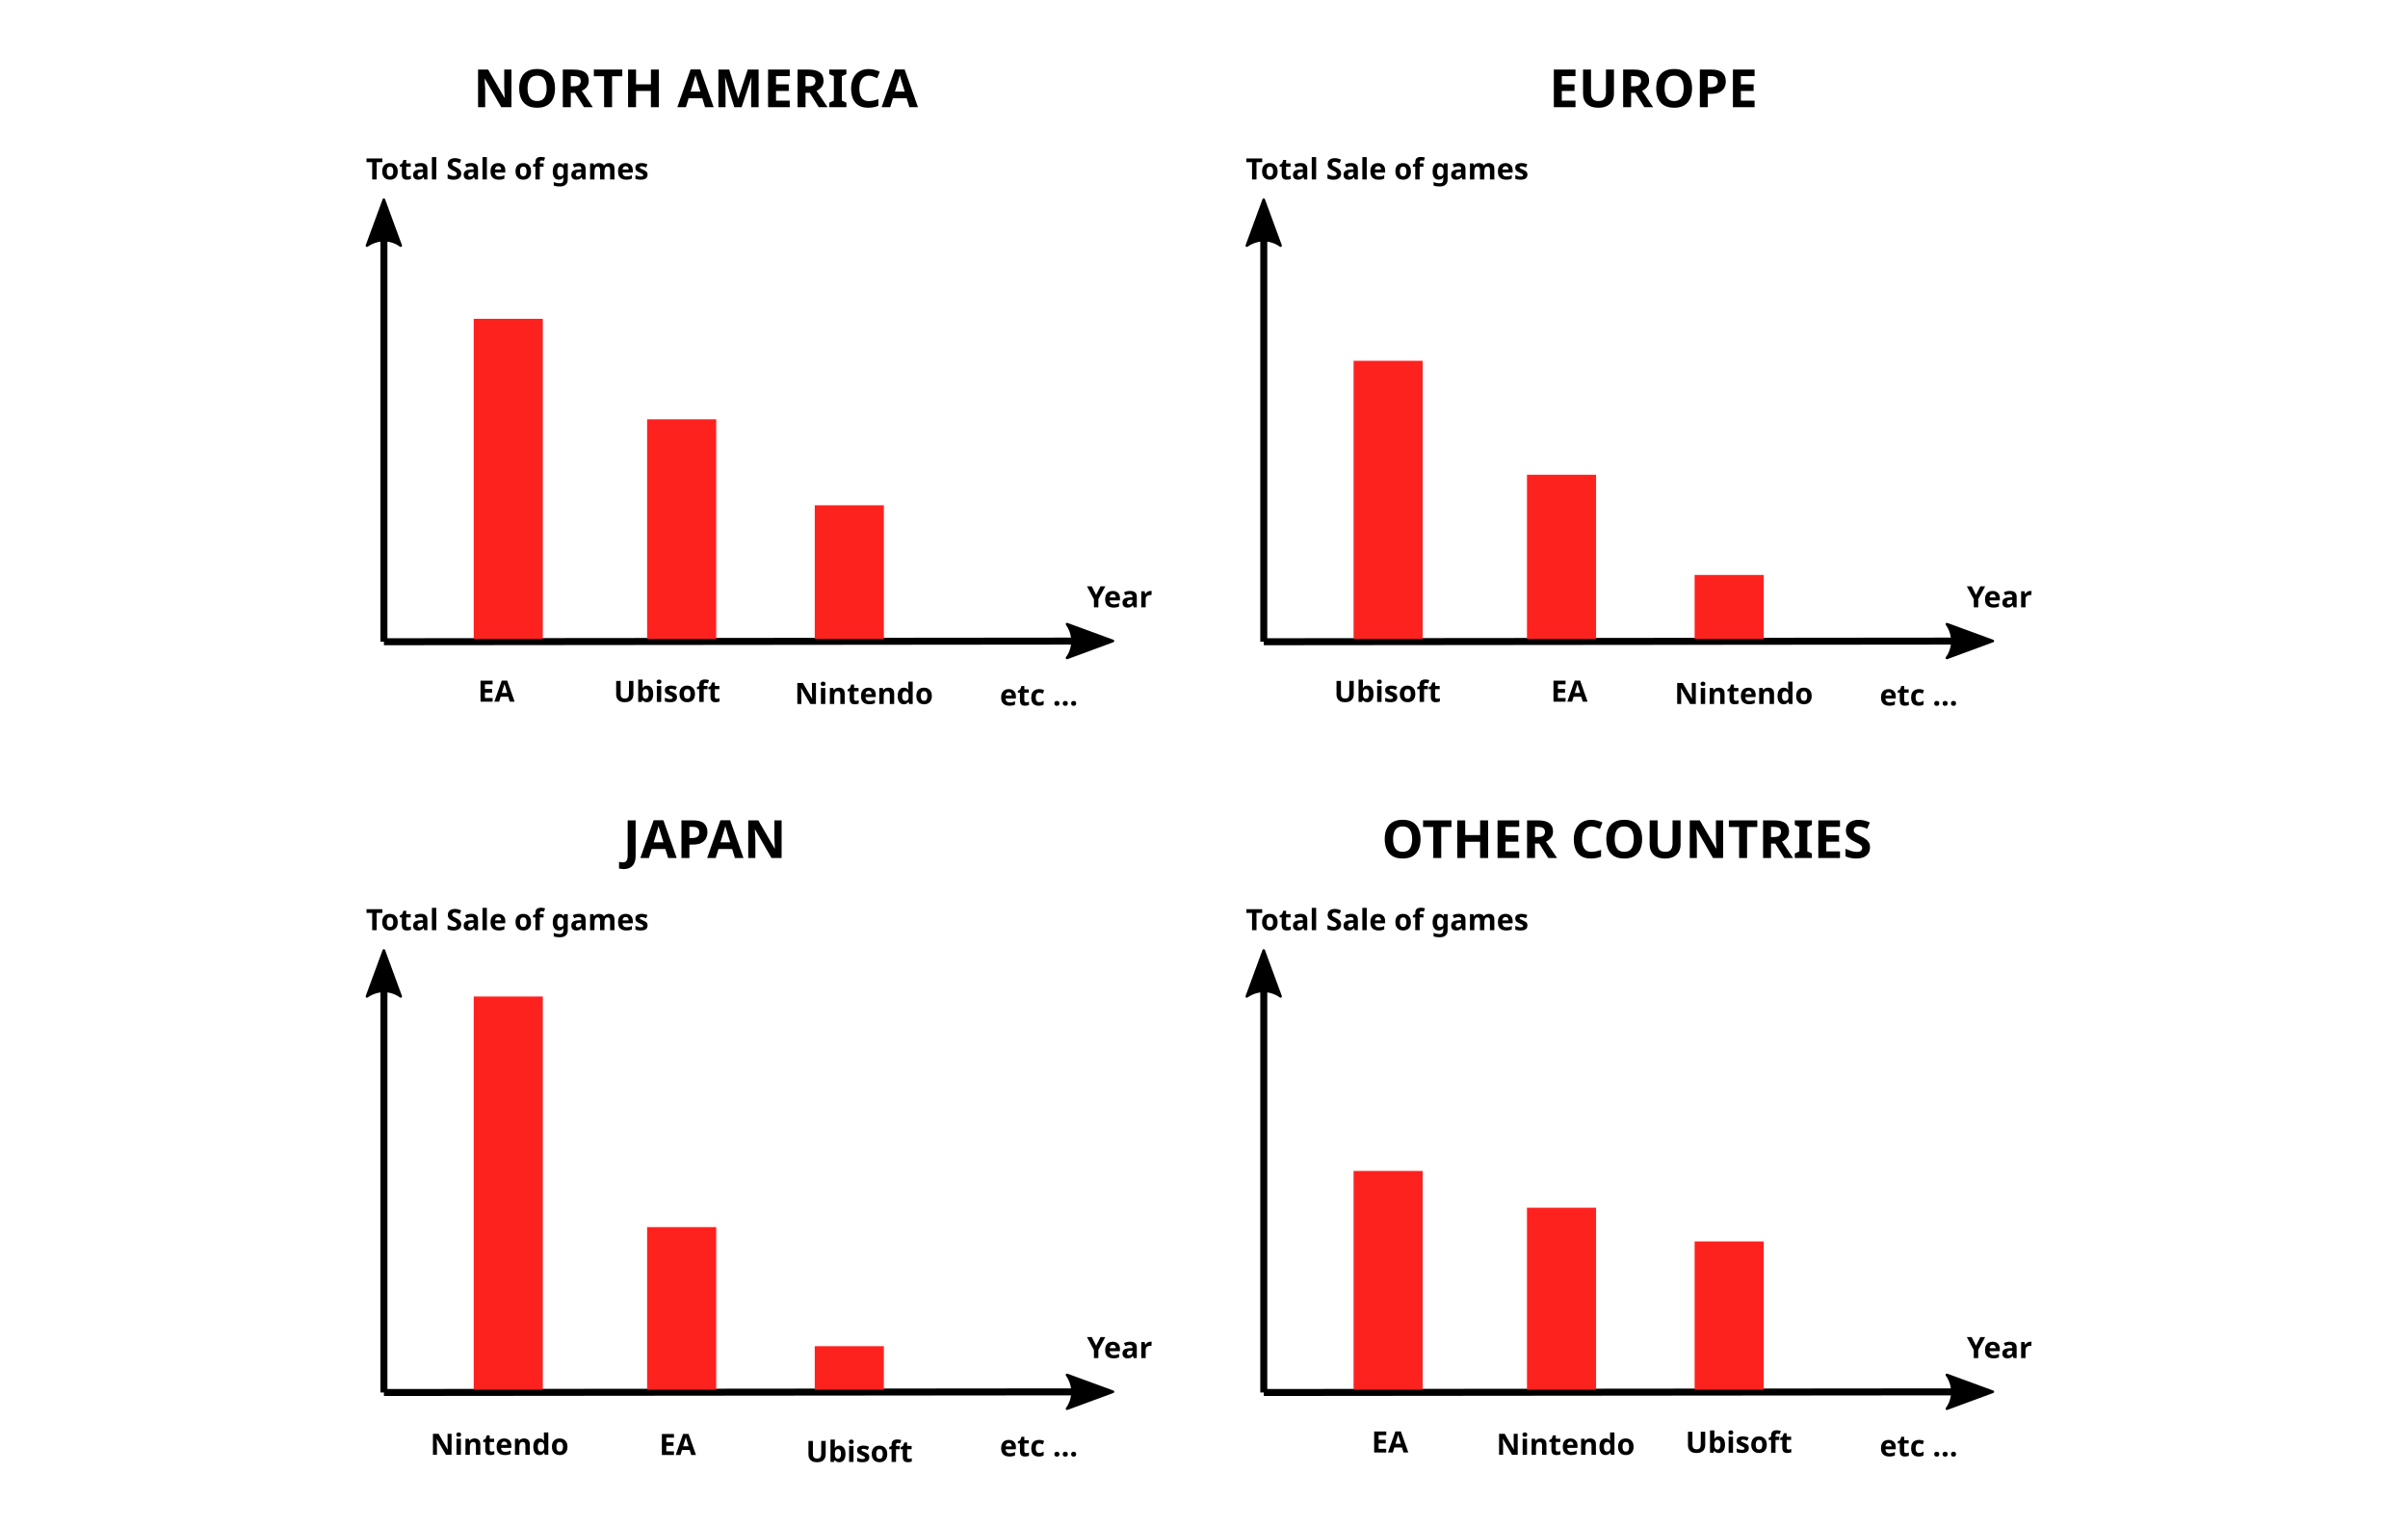
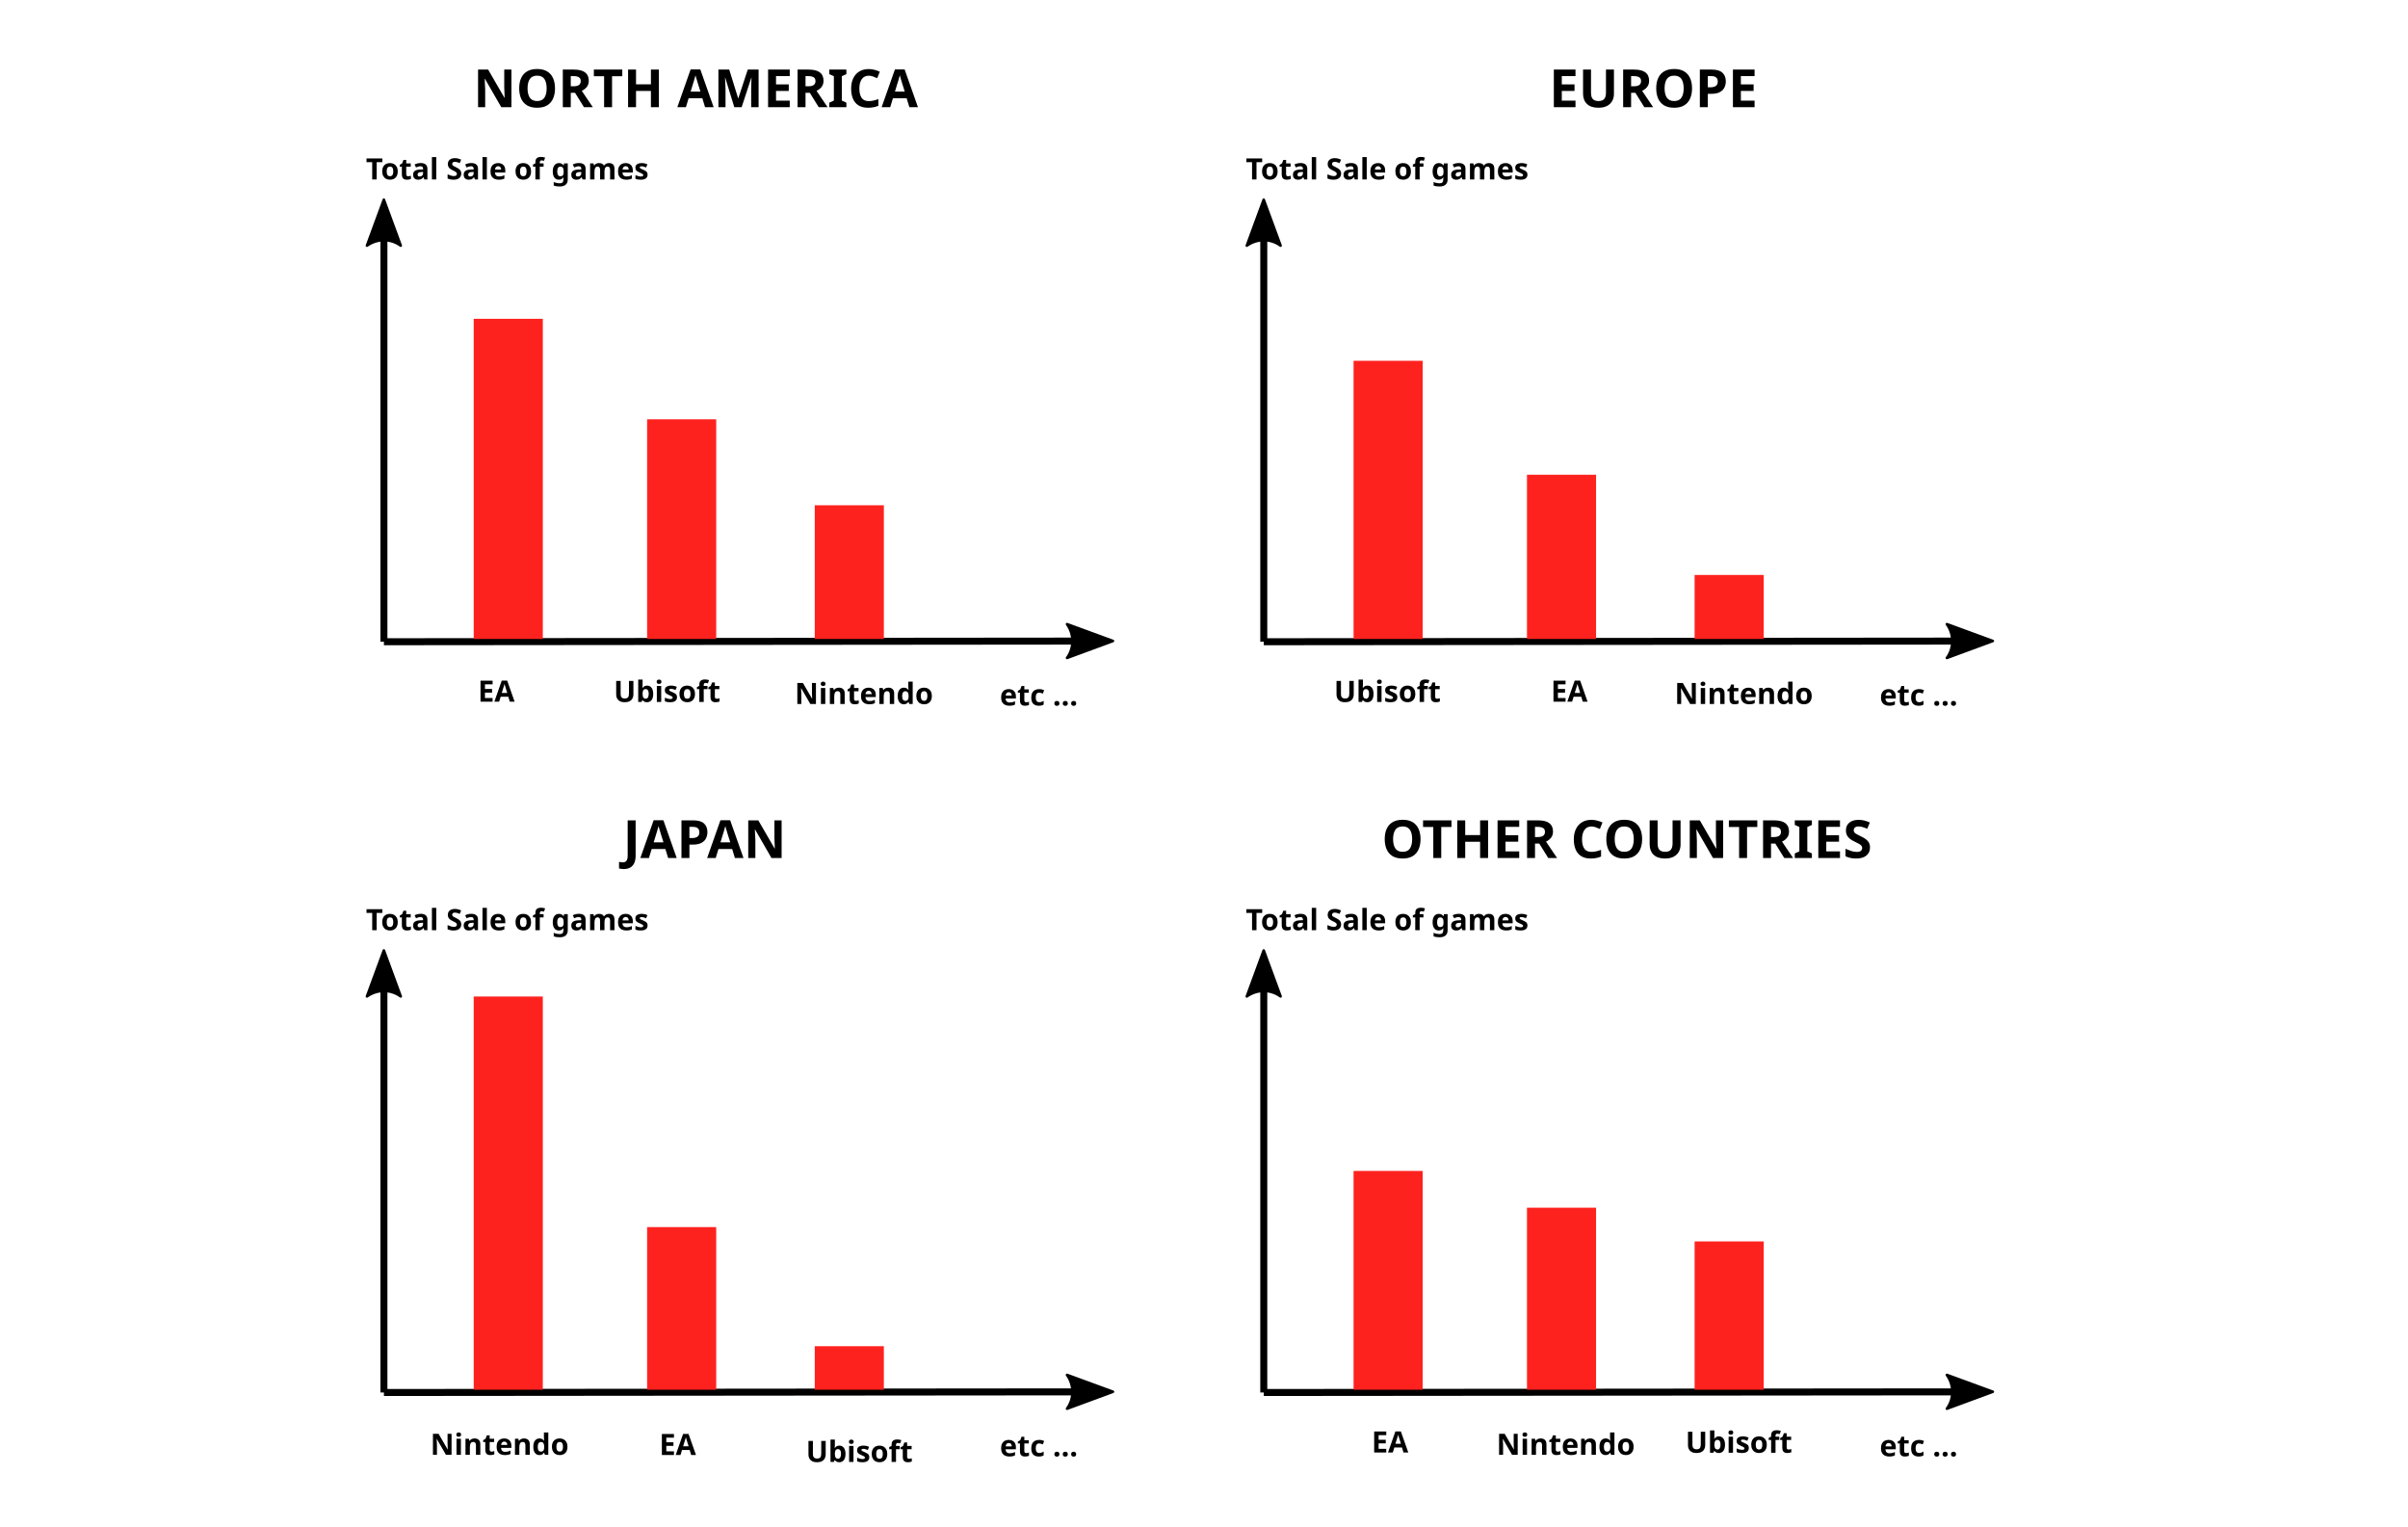
<svg xmlns="http://www.w3.org/2000/svg" width="1084.036mm" height="687.161mm" viewBox="0 0 1084.036 687.161" version="1.1" id="svg8">
  <defs id="defs2">
    <marker orient="auto" refY="0" refX="0" id="marker4961" style="overflow:visible">
      <path id="path4959" style="fill:#000000;fill-opacity:1;fill-rule:evenodd;stroke:#000000;stroke-width:0.625;stroke-linejoin:round;stroke-opacity:1" d="M 8.719,4.034 -2.207,0.016 8.719,-4.002 c -1.745,2.372 -1.735,5.617 -6e-7,8.035 z" transform="scale(-0.6)" />
    </marker>
    <marker style="overflow:visible" id="marker4849" refX="0" refY="0" orient="auto">
      <path transform="scale(-0.6)" d="M 8.719,4.034 -2.207,0.016 8.719,-4.002 c -1.745,2.372 -1.735,5.617 -6e-7,8.035 z" style="fill:#000000;fill-opacity:1;fill-rule:evenodd;stroke:#000000;stroke-width:0.625;stroke-linejoin:round;stroke-opacity:1" id="path4847" />
    </marker>
    <marker style="overflow:visible" id="marker4666" refX="0" refY="0" orient="auto">
      <path transform="scale(-0.6)" d="M 8.719,4.034 -2.207,0.016 8.719,-4.002 c -1.745,2.372 -1.735,5.617 -6e-7,8.035 z" style="fill:#000000;fill-opacity:1;fill-rule:evenodd;stroke:#000000;stroke-width:0.625;stroke-linejoin:round;stroke-opacity:1" id="path4664" />
    </marker>
    <marker style="overflow:visible" id="marker4698" refX="0" refY="0" orient="auto">
      <path transform="scale(-0.6)" d="M 8.719,4.034 -2.207,0.016 8.719,-4.002 c -1.745,2.372 -1.735,5.617 -6e-7,8.035 z" style="fill:#000000;fill-opacity:1;fill-rule:evenodd;stroke:#000000;stroke-width:0.625;stroke-linejoin:round;stroke-opacity:1" id="path4696" />
    </marker>
    <marker style="overflow:visible" id="marker5135" refX="0" refY="0" orient="auto">
      <path transform="scale(-0.6)" d="M 8.719,4.034 -2.207,0.016 8.719,-4.002 c -1.745,2.372 -1.735,5.617 -6e-7,8.035 z" style="fill:#000000;fill-opacity:1;fill-rule:evenodd;stroke:#000000;stroke-width:0.625;stroke-linejoin:round;stroke-opacity:1" id="path5133" />
    </marker>
    <marker orient="auto" refY="0" refX="0" id="Arrow2Mend" style="overflow:visible">
      <path id="path4810" style="fill:#000000;fill-opacity:1;fill-rule:evenodd;stroke:#000000;stroke-width:0.625;stroke-linejoin:round;stroke-opacity:1" d="M 8.719,4.034 -2.207,0.016 8.719,-4.002 c -1.745,2.372 -1.735,5.617 -6e-7,8.035 z" transform="scale(-0.6)" />
    </marker>
    <marker style="overflow:visible" id="marker8734" refX="0" refY="0" orient="auto">
      <path transform="matrix(-0.3,0,0,-0.3,0.69,0)" d="M 8.719,4.034 -2.207,0.016 8.719,-4.002 c -1.745,2.372 -1.735,5.617 -6e-7,8.035 z" style="fill:#000000;fill-opacity:1;fill-rule:evenodd;stroke:#000000;stroke-width:0.625;stroke-linejoin:round;stroke-opacity:1" id="path8732" />
    </marker>
    <marker orient="auto" refY="0" refX="0" id="marker8670" style="overflow:visible">
      <path id="path8668" style="fill:#000000;fill-opacity:1;fill-rule:evenodd;stroke:#000000;stroke-width:0.625;stroke-linejoin:round;stroke-opacity:1" d="M 8.719,4.034 -2.207,0.016 8.719,-4.002 c -1.745,2.372 -1.735,5.617 -6e-7,8.035 z" transform="matrix(0.3,0,0,0.3,-0.69,0)" />
    </marker>
    <marker orient="auto" refY="0" refX="0" id="marker7503" style="overflow:visible">
      <path id="path7501" style="fill:#000000;fill-opacity:1;fill-rule:evenodd;stroke:#000000;stroke-width:0.625;stroke-linejoin:round;stroke-opacity:1" d="M 8.719,4.034 -2.207,0.016 8.719,-4.002 c -1.745,2.372 -1.735,5.617 -6e-7,8.035 z" transform="matrix(0.3,0,0,0.3,-0.69,0)" />
    </marker>
    <marker orient="auto" refY="0" refX="0" id="Arrow1Send" style="overflow:visible">
      <path id="path4657" d="M 0,0 5,-5 -12.5,0 5,5 Z" style="fill:#000000;fill-opacity:1;fill-rule:evenodd;stroke:#000000;stroke-width:1pt;stroke-opacity:1" transform="matrix(-0.2,0,0,-0.2,-1.2,0)" />
    </marker>
    <marker orient="auto" refY="0" refX="0" id="Arrow2Mstart" style="overflow:visible">
      <path id="path4666" style="fill:#000000;fill-opacity:1;fill-rule:evenodd;stroke:#000000;stroke-width:0.625;stroke-linejoin:round;stroke-opacity:1" d="M 8.719,4.034 -2.207,0.016 8.719,-4.002 c -1.745,2.372 -1.735,5.617 -6e-7,8.035 z" transform="scale(0.6)" />
    </marker>
    <marker orient="auto" refY="0" refX="0" id="Arrow1Lend" style="overflow:visible">
      <path id="path4645" d="M 0,0 5,-5 -12.5,0 5,5 Z" style="fill:#000000;fill-opacity:1;fill-rule:evenodd;stroke:#000000;stroke-width:1pt;stroke-opacity:1" transform="matrix(-0.8,0,0,-0.8,-10,0)" />
    </marker>
  </defs>
  <g id="layer1" transform="translate(-59.99267,29.99261)">
    <path style="fill:none;stroke:#000000;stroke-width:3.152;stroke-linecap:butt;stroke-linejoin:miter;stroke-miterlimit:4;stroke-dasharray:none;stroke-opacity:1;marker-end:url(#Arrow2Mend)" d="M 232.826,258.84 V 64.073" id="path4745" />
    <path id="path5131" d="M 232.826,258.84 556.842,258.542" style="fill:none;stroke:#000000;stroke-width:3.152;stroke-linecap:butt;stroke-linejoin:miter;stroke-miterlimit:4;stroke-dasharray:none;stroke-opacity:1;marker-end:url(#marker5135)" />
    <text id="text5473" y="50.769" x="224.724" style="font-style:normal;font-variant:normal;font-weight:bold;font-stretch:normal;font-size:13.24px;line-height:1.25;font-family:Purisa;-inkscape-font-specification:'Purisa Bold';letter-spacing:0px;word-spacing:0px;fill:#000000;fill-opacity:1;stroke:none;stroke-width:0.331" xml:space="preserve">
      <tspan style="font-style:normal;font-variant:normal;font-weight:bold;font-stretch:normal;font-family:Purisa;-inkscape-font-specification:'Purisa Bold';stroke-width:0.331" y="50.769" x="224.724" id="tspan5471">Total Sale of games</tspan>
    </text>
-     <text xml:space="preserve" style="font-style:normal;font-variant:normal;font-weight:bold;font-stretch:normal;font-size:13.24px;line-height:1.25;font-family:Purisa;-inkscape-font-specification:'Purisa Bold';letter-spacing:0px;word-spacing:0px;fill:#000000;fill-opacity:1;stroke:none;stroke-width:0.331" x="549.324" y="243.348" id="text5603">
-       <tspan id="tspan5601" x="549.324" y="243.348" style="font-style:normal;font-variant:normal;font-weight:bold;font-stretch:normal;font-family:Purisa;-inkscape-font-specification:'Purisa Bold';stroke-width:0.331">Year</tspan>
-     </text>
    <text xml:space="preserve" style="font-style:normal;font-variant:normal;font-weight:bold;font-stretch:normal;font-size:13.24px;line-height:1.25;font-family:Purisa;-inkscape-font-specification:'Purisa Bold';letter-spacing:0px;word-spacing:0px;fill:#000000;fill-opacity:1;stroke:none;stroke-width:0.331" x="510.086" y="287.525" id="text5625">
      <tspan id="tspan5623" x="510.086" y="287.525" style="font-style:normal;font-variant:normal;font-weight:bold;font-stretch:normal;font-family:Purisa;-inkscape-font-specification:'Purisa Bold';stroke-width:0.331">etc ...</tspan>
    </text>
    <rect y="113.496" x="273.25" height="144.096" width="31.108" id="rect5735" style="opacity:1;fill:#fe221f;fill-opacity:0.996;stroke:none;stroke-width:14.735;stroke-linecap:square;stroke-linejoin:miter;stroke-miterlimit:4;stroke-dasharray:none;stroke-dashoffset:0;stroke-opacity:1" />
    <rect style="opacity:1;fill:#fe221f;fill-opacity:0.996;stroke:none;stroke-width:12.205;stroke-linecap:square;stroke-linejoin:miter;stroke-miterlimit:4;stroke-dasharray:none;stroke-dashoffset:0;stroke-opacity:1" id="rect5741" width="31.108" height="98.853" x="351.312" y="158.738" />
    <text id="text5745" y="285.839" x="275.125" style="font-style:normal;font-variant:normal;font-weight:bold;font-stretch:normal;font-size:13.24px;line-height:1.25;font-family:Purisa;-inkscape-font-specification:'Purisa Bold';letter-spacing:0px;word-spacing:0px;fill:#000000;fill-opacity:1;stroke:none;stroke-width:0.331" xml:space="preserve">
      <tspan style="font-style:normal;font-variant:normal;font-weight:bold;font-stretch:normal;font-family:Purisa;-inkscape-font-specification:'Purisa Bold';stroke-width:0.331" y="285.839" x="275.125" id="tspan5743">EA</tspan>
    </text>
    <text xml:space="preserve" style="font-style:normal;font-variant:normal;font-weight:bold;font-stretch:normal;font-size:13.24px;line-height:1.25;font-family:Purisa;-inkscape-font-specification:'Purisa Bold';letter-spacing:0px;word-spacing:0px;fill:#000000;fill-opacity:1;stroke:none;stroke-width:0.331" x="336.266" y="285.949" id="text5749">
      <tspan id="tspan5747" x="336.266" y="285.949" style="font-style:normal;font-variant:normal;font-weight:bold;font-stretch:normal;font-family:Purisa;-inkscape-font-specification:'Purisa Bold';stroke-width:0.331">Ubisoft</tspan>
    </text>
    <text id="text5753" y="286.877" x="417.752" style="font-style:normal;font-variant:normal;font-weight:bold;font-stretch:normal;font-size:13.24px;line-height:1.25;font-family:Purisa;-inkscape-font-specification:'Purisa Bold';letter-spacing:0px;word-spacing:0px;fill:#000000;fill-opacity:1;stroke:none;stroke-width:0.331" xml:space="preserve">
      <tspan style="font-style:normal;font-variant:normal;font-weight:bold;font-stretch:normal;font-family:Purisa;-inkscape-font-specification:'Purisa Bold';stroke-width:0.331" y="286.877" x="417.752" id="tspan5751">Nintendo</tspan>
    </text>
    <flowRoot xml:space="preserve" id="flowRoot5755" style="font-style:normal;font-weight:normal;font-size:40px;line-height:1.25;font-family:sans-serif;letter-spacing:0px;word-spacing:0px;fill:#000000;fill-opacity:1;stroke:none">
      <flowRegion id="flowRegion5757">
        <rect id="rect5759" width="840" height="604.286" x="3168.572" y="295.287" />
      </flowRegion>
      <flowPara id="flowPara5761" />
    </flowRoot>
    <text id="text5765" y="18.264" x="273.071" style="font-style:normal;font-variant:normal;font-weight:bold;font-stretch:normal;font-size:23.712px;line-height:1.25;font-family:Purisa;-inkscape-font-specification:'Purisa Bold';letter-spacing:0px;word-spacing:0px;fill:#000000;fill-opacity:1;stroke:none;stroke-width:0.593" xml:space="preserve">
      <tspan style="font-style:normal;font-variant:normal;font-weight:bold;font-stretch:normal;font-family:Purisa;-inkscape-font-specification:'Purisa Bold';stroke-width:0.593" y="18.264" x="273.071" id="tspan5763">NORTH AMERICA</tspan>
    </text>
    <rect y="197.419" x="426.783" height="60.173" width="31.108" id="rect5771" style="opacity:1;fill:#fe221f;fill-opacity:0.996;stroke:none;stroke-width:9.522;stroke-linecap:square;stroke-linejoin:miter;stroke-miterlimit:4;stroke-dasharray:none;stroke-dashoffset:0;stroke-opacity:1" />
    <path id="path4626" d="M 628.92,258.84 V 64.073" style="fill:none;stroke:#000000;stroke-width:3.152;stroke-linecap:butt;stroke-linejoin:miter;stroke-miterlimit:4;stroke-dasharray:none;stroke-opacity:1;marker-end:url(#marker4666)" />
    <path style="fill:none;stroke:#000000;stroke-width:3.152;stroke-linecap:butt;stroke-linejoin:miter;stroke-miterlimit:4;stroke-dasharray:none;stroke-opacity:1;marker-end:url(#marker5135)" d="m 628.92,258.84 324.016,-0.298" id="path4628" />
    <text xml:space="preserve" style="font-style:normal;font-variant:normal;font-weight:bold;font-stretch:normal;font-size:13.24px;line-height:1.25;font-family:Purisa;-inkscape-font-specification:'Purisa Bold';letter-spacing:0px;word-spacing:0px;fill:#000000;fill-opacity:1;stroke:none;stroke-width:0.331" x="620.817" y="50.769" id="text4632">
      <tspan id="tspan4630" x="620.817" y="50.769" style="font-style:normal;font-variant:normal;font-weight:bold;font-stretch:normal;font-family:Purisa;-inkscape-font-specification:'Purisa Bold';stroke-width:0.331">Total Sale of games</tspan>
    </text>
-     <text id="text4636" y="243.348" x="945.418" style="font-style:normal;font-variant:normal;font-weight:bold;font-stretch:normal;font-size:13.24px;line-height:1.25;font-family:Purisa;-inkscape-font-specification:'Purisa Bold';letter-spacing:0px;word-spacing:0px;fill:#000000;fill-opacity:1;stroke:none;stroke-width:0.331" xml:space="preserve">
-       <tspan style="font-style:normal;font-variant:normal;font-weight:bold;font-stretch:normal;font-family:Purisa;-inkscape-font-specification:'Purisa Bold';stroke-width:0.331" y="243.348" x="945.418" id="tspan4634">Year</tspan>
-     </text>
    <text id="text4640" y="287.525" x="906.179" style="font-style:normal;font-variant:normal;font-weight:bold;font-stretch:normal;font-size:13.24px;line-height:1.25;font-family:Purisa;-inkscape-font-specification:'Purisa Bold';letter-spacing:0px;word-spacing:0px;fill:#000000;fill-opacity:1;stroke:none;stroke-width:0.331" xml:space="preserve">
      <tspan style="font-style:normal;font-variant:normal;font-weight:bold;font-stretch:normal;font-family:Purisa;-inkscape-font-specification:'Purisa Bold';stroke-width:0.331" y="287.525" x="906.179" id="tspan4638">etc ...</tspan>
    </text>
    <rect style="opacity:1;fill:#fe221f;fill-opacity:0.996;stroke:none;stroke-width:13.735;stroke-linecap:square;stroke-linejoin:miter;stroke-miterlimit:4;stroke-dasharray:none;stroke-dashoffset:0;stroke-opacity:1" id="rect4642" width="31.108" height="125.198" x="669.343" y="132.394" />
    <rect y="183.685" x="747.406" height="73.907" width="31.108" id="rect4644" style="opacity:1;fill:#fe221f;fill-opacity:0.996;stroke:none;stroke-width:10.553;stroke-linecap:square;stroke-linejoin:miter;stroke-miterlimit:4;stroke-dasharray:none;stroke-dashoffset:0;stroke-opacity:1" />
    <text xml:space="preserve" style="font-style:normal;font-variant:normal;font-weight:bold;font-stretch:normal;font-size:13.24px;line-height:1.25;font-family:Purisa;-inkscape-font-specification:'Purisa Bold';letter-spacing:0px;word-spacing:0px;fill:#000000;fill-opacity:1;stroke:none;stroke-width:0.331" x="758.153" y="285.839" id="text4648">
      <tspan id="tspan4646" x="758.153" y="285.839" style="font-style:normal;font-variant:normal;font-weight:bold;font-stretch:normal;font-family:Purisa;-inkscape-font-specification:'Purisa Bold';stroke-width:0.331">EA</tspan>
    </text>
    <text id="text4652" y="285.949" x="660.544" style="font-style:normal;font-variant:normal;font-weight:bold;font-stretch:normal;font-size:13.24px;line-height:1.25;font-family:Purisa;-inkscape-font-specification:'Purisa Bold';letter-spacing:0px;word-spacing:0px;fill:#000000;fill-opacity:1;stroke:none;stroke-width:0.331" xml:space="preserve">
      <tspan style="font-style:normal;font-variant:normal;font-weight:bold;font-stretch:normal;font-family:Purisa;-inkscape-font-specification:'Purisa Bold';stroke-width:0.331" y="285.949" x="660.544" id="tspan4650">Ubisoft</tspan>
    </text>
    <text xml:space="preserve" style="font-style:normal;font-variant:normal;font-weight:bold;font-stretch:normal;font-size:13.24px;line-height:1.25;font-family:Purisa;-inkscape-font-specification:'Purisa Bold';letter-spacing:0px;word-spacing:0px;fill:#000000;fill-opacity:1;stroke:none;stroke-width:0.331" x="813.845" y="286.877" id="text4656">
      <tspan id="tspan4654" x="813.845" y="286.877" style="font-style:normal;font-variant:normal;font-weight:bold;font-stretch:normal;font-family:Purisa;-inkscape-font-specification:'Purisa Bold';stroke-width:0.331">Nintendo</tspan>
    </text>
    <text xml:space="preserve" style="font-style:normal;font-variant:normal;font-weight:bold;font-stretch:normal;font-size:23.712px;line-height:1.25;font-family:Purisa;-inkscape-font-specification:'Purisa Bold';letter-spacing:0px;word-spacing:0px;fill:#000000;fill-opacity:1;stroke:none;stroke-width:0.593" x="757.363" y="18.264" id="text4660">
      <tspan id="tspan4658" x="757.363" y="18.264" style="font-style:normal;font-variant:normal;font-weight:bold;font-stretch:normal;font-family:Purisa;-inkscape-font-specification:'Purisa Bold';stroke-width:0.593">EUROPE</tspan>
    </text>
    <rect style="opacity:1;fill:#fe221f;fill-opacity:0.996;stroke:none;stroke-width:6.588;stroke-linecap:square;stroke-linejoin:miter;stroke-miterlimit:4;stroke-dasharray:none;stroke-dashoffset:0;stroke-opacity:1" id="rect4662" width="31.108" height="28.801" x="822.877" y="228.791" />
    <path id="path4770" d="M 232.826,596.75 V 401.983" style="fill:none;stroke:#000000;stroke-width:3.152;stroke-linecap:butt;stroke-linejoin:miter;stroke-miterlimit:4;stroke-dasharray:none;stroke-opacity:1;marker-end:url(#marker4849)" />
    <path style="fill:none;stroke:#000000;stroke-width:3.152;stroke-linecap:butt;stroke-linejoin:miter;stroke-miterlimit:4;stroke-dasharray:none;stroke-opacity:1;marker-end:url(#marker5135)" d="M 232.826,596.75 556.842,596.453" id="path4772" />
    <text xml:space="preserve" style="font-style:normal;font-variant:normal;font-weight:bold;font-stretch:normal;font-size:13.24px;line-height:1.25;font-family:Purisa;-inkscape-font-specification:'Purisa Bold';letter-spacing:0px;word-spacing:0px;fill:#000000;fill-opacity:1;stroke:none;stroke-width:0.331" x="224.724" y="388.68" id="text4776">
      <tspan id="tspan4774" x="224.724" y="388.68" style="font-style:normal;font-variant:normal;font-weight:bold;font-stretch:normal;font-family:Purisa;-inkscape-font-specification:'Purisa Bold';stroke-width:0.331">Total Sale of games</tspan>
-     </text>
-     <text id="text4780" y="581.259" x="549.324" style="font-style:normal;font-variant:normal;font-weight:bold;font-stretch:normal;font-size:13.24px;line-height:1.25;font-family:Purisa;-inkscape-font-specification:'Purisa Bold';letter-spacing:0px;word-spacing:0px;fill:#000000;fill-opacity:1;stroke:none;stroke-width:0.331" xml:space="preserve">
-       <tspan style="font-style:normal;font-variant:normal;font-weight:bold;font-stretch:normal;font-family:Purisa;-inkscape-font-specification:'Purisa Bold';stroke-width:0.331" y="581.259" x="549.324" id="tspan4778">Year</tspan>
    </text>
    <text id="text4784" y="625.436" x="510.086" style="font-style:normal;font-variant:normal;font-weight:bold;font-stretch:normal;font-size:13.24px;line-height:1.25;font-family:Purisa;-inkscape-font-specification:'Purisa Bold';letter-spacing:0px;word-spacing:0px;fill:#000000;fill-opacity:1;stroke:none;stroke-width:0.331" xml:space="preserve">
      <tspan style="font-style:normal;font-variant:normal;font-weight:bold;font-stretch:normal;font-family:Purisa;-inkscape-font-specification:'Purisa Bold';stroke-width:0.331" y="625.436" x="510.086" id="tspan4782">etc ...</tspan>
    </text>
    <rect style="opacity:1;fill:#fe221f;fill-opacity:0.996;stroke:none;stroke-width:16.331;stroke-linecap:square;stroke-linejoin:miter;stroke-miterlimit:4;stroke-dasharray:none;stroke-dashoffset:0;stroke-opacity:1" id="rect4786" width="31.108" height="176.98" x="273.25" y="418.522" />
    <rect y="522.309" x="351.312" height="73.194" width="31.108" id="rect4788" style="opacity:1;fill:#fe221f;fill-opacity:0.996;stroke:none;stroke-width:10.502;stroke-linecap:square;stroke-linejoin:miter;stroke-miterlimit:4;stroke-dasharray:none;stroke-dashoffset:0;stroke-opacity:1" />
    <text xml:space="preserve" style="font-style:normal;font-variant:normal;font-weight:bold;font-stretch:normal;font-size:13.24px;line-height:1.25;font-family:Purisa;-inkscape-font-specification:'Purisa Bold';letter-spacing:0px;word-spacing:0px;fill:#000000;fill-opacity:1;stroke:none;stroke-width:0.331" x="356.768" y="624.884" id="text4792">
      <tspan id="tspan4790" x="356.768" y="624.884" style="font-style:normal;font-variant:normal;font-weight:bold;font-stretch:normal;font-family:Purisa;-inkscape-font-specification:'Purisa Bold';stroke-width:0.331">EA</tspan>
    </text>
    <text id="text4796" y="628.018" x="422.823" style="font-style:normal;font-variant:normal;font-weight:bold;font-stretch:normal;font-size:13.24px;line-height:1.25;font-family:Purisa;-inkscape-font-specification:'Purisa Bold';letter-spacing:0px;word-spacing:0px;fill:#000000;fill-opacity:1;stroke:none;stroke-width:0.331" xml:space="preserve">
      <tspan style="font-style:normal;font-variant:normal;font-weight:bold;font-stretch:normal;font-family:Purisa;-inkscape-font-specification:'Purisa Bold';stroke-width:0.331" y="628.018" x="422.823" id="tspan4794">Ubisoft</tspan>
    </text>
    <text xml:space="preserve" style="font-style:normal;font-variant:normal;font-weight:bold;font-stretch:normal;font-size:13.24px;line-height:1.25;font-family:Purisa;-inkscape-font-specification:'Purisa Bold';letter-spacing:0px;word-spacing:0px;fill:#000000;fill-opacity:1;stroke:none;stroke-width:0.331" x="253.71" y="624.787" id="text4800">
      <tspan id="tspan4798" x="253.71" y="624.787" style="font-style:normal;font-variant:normal;font-weight:bold;font-stretch:normal;font-family:Purisa;-inkscape-font-specification:'Purisa Bold';stroke-width:0.331">Nintendo</tspan>
    </text>
    <text xml:space="preserve" style="font-style:normal;font-variant:normal;font-weight:bold;font-stretch:normal;font-size:23.712px;line-height:1.25;font-family:Purisa;-inkscape-font-specification:'Purisa Bold';letter-spacing:0px;word-spacing:0px;fill:#000000;fill-opacity:1;stroke:none;stroke-width:0.593" x="340.422" y="356.174" id="text4804">
      <tspan id="tspan4802" x="340.422" y="356.174" style="font-style:normal;font-variant:normal;font-weight:bold;font-stretch:normal;font-family:Purisa;-inkscape-font-specification:'Purisa Bold';stroke-width:0.593">JAPAN</tspan>
    </text>
    <rect style="opacity:1;fill:#fe221f;fill-opacity:0.996;stroke:none;stroke-width:5.434;stroke-linecap:square;stroke-linejoin:miter;stroke-miterlimit:4;stroke-dasharray:none;stroke-dashoffset:0;stroke-opacity:1" id="rect4806" width="31.108" height="19.595" x="426.783" y="575.907" />
    <path style="fill:none;stroke:#000000;stroke-width:3.152;stroke-linecap:butt;stroke-linejoin:miter;stroke-miterlimit:4;stroke-dasharray:none;stroke-opacity:1;marker-end:url(#marker4961)" d="M 628.92,596.75 V 401.983" id="path4808" />
    <path id="path4811" d="m 628.92,596.75 324.016,-0.298" style="fill:none;stroke:#000000;stroke-width:3.152;stroke-linecap:butt;stroke-linejoin:miter;stroke-miterlimit:4;stroke-dasharray:none;stroke-opacity:1;marker-end:url(#marker5135)" />
    <text id="text4815" y="388.68" x="620.817" style="font-style:normal;font-variant:normal;font-weight:bold;font-stretch:normal;font-size:13.24px;line-height:1.25;font-family:Purisa;-inkscape-font-specification:'Purisa Bold';letter-spacing:0px;word-spacing:0px;fill:#000000;fill-opacity:1;stroke:none;stroke-width:0.331" xml:space="preserve">
      <tspan style="font-style:normal;font-variant:normal;font-weight:bold;font-stretch:normal;font-family:Purisa;-inkscape-font-specification:'Purisa Bold';stroke-width:0.331" y="388.68" x="620.817" id="tspan4813">Total Sale of games</tspan>
    </text>
-     <text xml:space="preserve" style="font-style:normal;font-variant:normal;font-weight:bold;font-stretch:normal;font-size:13.24px;line-height:1.25;font-family:Purisa;-inkscape-font-specification:'Purisa Bold';letter-spacing:0px;word-spacing:0px;fill:#000000;fill-opacity:1;stroke:none;stroke-width:0.331" x="945.418" y="581.259" id="text4819">
-       <tspan id="tspan4817" x="945.418" y="581.259" style="font-style:normal;font-variant:normal;font-weight:bold;font-stretch:normal;font-family:Purisa;-inkscape-font-specification:'Purisa Bold';stroke-width:0.331">Year</tspan>
-     </text>
    <text xml:space="preserve" style="font-style:normal;font-variant:normal;font-weight:bold;font-stretch:normal;font-size:13.24px;line-height:1.25;font-family:Purisa;-inkscape-font-specification:'Purisa Bold';letter-spacing:0px;word-spacing:0px;fill:#000000;fill-opacity:1;stroke:none;stroke-width:0.331" x="906.179" y="625.436" id="text4823">
      <tspan id="tspan4821" x="906.179" y="625.436" style="font-style:normal;font-variant:normal;font-weight:bold;font-stretch:normal;font-family:Purisa;-inkscape-font-specification:'Purisa Bold';stroke-width:0.331">etc ...</tspan>
    </text>
    <rect y="497.032" x="669.343" height="98.471" width="31.108" id="rect4825" style="opacity:1;fill:#fe221f;fill-opacity:0.996;stroke:none;stroke-width:12.181;stroke-linecap:square;stroke-linejoin:miter;stroke-miterlimit:4;stroke-dasharray:none;stroke-dashoffset:0;stroke-opacity:1" />
    <rect style="opacity:1;fill:#fe221f;fill-opacity:0.996;stroke:none;stroke-width:11.111;stroke-linecap:square;stroke-linejoin:miter;stroke-miterlimit:4;stroke-dasharray:none;stroke-dashoffset:0;stroke-opacity:1" id="rect4827" width="31.108" height="81.925" x="747.406" y="513.578" />
    <text id="text4831" y="623.75" x="677.438" style="font-style:normal;font-variant:normal;font-weight:bold;font-stretch:normal;font-size:13.24px;line-height:1.25;font-family:Purisa;-inkscape-font-specification:'Purisa Bold';letter-spacing:0px;word-spacing:0px;fill:#000000;fill-opacity:1;stroke:none;stroke-width:0.331" xml:space="preserve">
      <tspan style="font-style:normal;font-variant:normal;font-weight:bold;font-stretch:normal;font-family:Purisa;-inkscape-font-specification:'Purisa Bold';stroke-width:0.331" y="623.75" x="677.438" id="tspan4829">EA</tspan>
    </text>
    <text xml:space="preserve" style="font-style:normal;font-variant:normal;font-weight:bold;font-stretch:normal;font-size:13.24px;line-height:1.25;font-family:Purisa;-inkscape-font-specification:'Purisa Bold';letter-spacing:0px;word-spacing:0px;fill:#000000;fill-opacity:1;stroke:none;stroke-width:0.331" x="818.768" y="623.86" id="text4835">
      <tspan id="tspan4833" x="818.768" y="623.86" style="font-style:normal;font-variant:normal;font-weight:bold;font-stretch:normal;font-family:Purisa;-inkscape-font-specification:'Purisa Bold';stroke-width:0.331">Ubisoft</tspan>
    </text>
    <text id="text4839" y="624.787" x="733.664" style="font-style:normal;font-variant:normal;font-weight:bold;font-stretch:normal;font-size:13.24px;line-height:1.25;font-family:Purisa;-inkscape-font-specification:'Purisa Bold';letter-spacing:0px;word-spacing:0px;fill:#000000;fill-opacity:1;stroke:none;stroke-width:0.331" xml:space="preserve">
      <tspan style="font-style:normal;font-variant:normal;font-weight:bold;font-stretch:normal;font-family:Purisa;-inkscape-font-specification:'Purisa Bold';stroke-width:0.331" y="624.787" x="733.664" id="tspan4837">Nintendo</tspan>
    </text>
    <text id="text4843" y="356.174" x="681.993" style="font-style:normal;font-variant:normal;font-weight:bold;font-stretch:normal;font-size:23.712px;line-height:1.25;font-family:Purisa;-inkscape-font-specification:'Purisa Bold';letter-spacing:0px;word-spacing:0px;fill:#000000;fill-opacity:1;stroke:none;stroke-width:0.593" xml:space="preserve">
      <tspan style="font-style:normal;font-variant:normal;font-weight:bold;font-stretch:normal;font-family:Purisa;-inkscape-font-specification:'Purisa Bold';stroke-width:0.593" y="356.174" x="681.993" id="tspan4841">OTHER COUNTRIES</tspan>
    </text>
    <rect y="528.749" x="822.877" height="66.753" width="31.108" id="rect4845" style="opacity:1;fill:#fe221f;fill-opacity:0.996;stroke:none;stroke-width:10.029;stroke-linecap:square;stroke-linejoin:miter;stroke-miterlimit:4;stroke-dasharray:none;stroke-dashoffset:0;stroke-opacity:1" />
  </g>
</svg>
